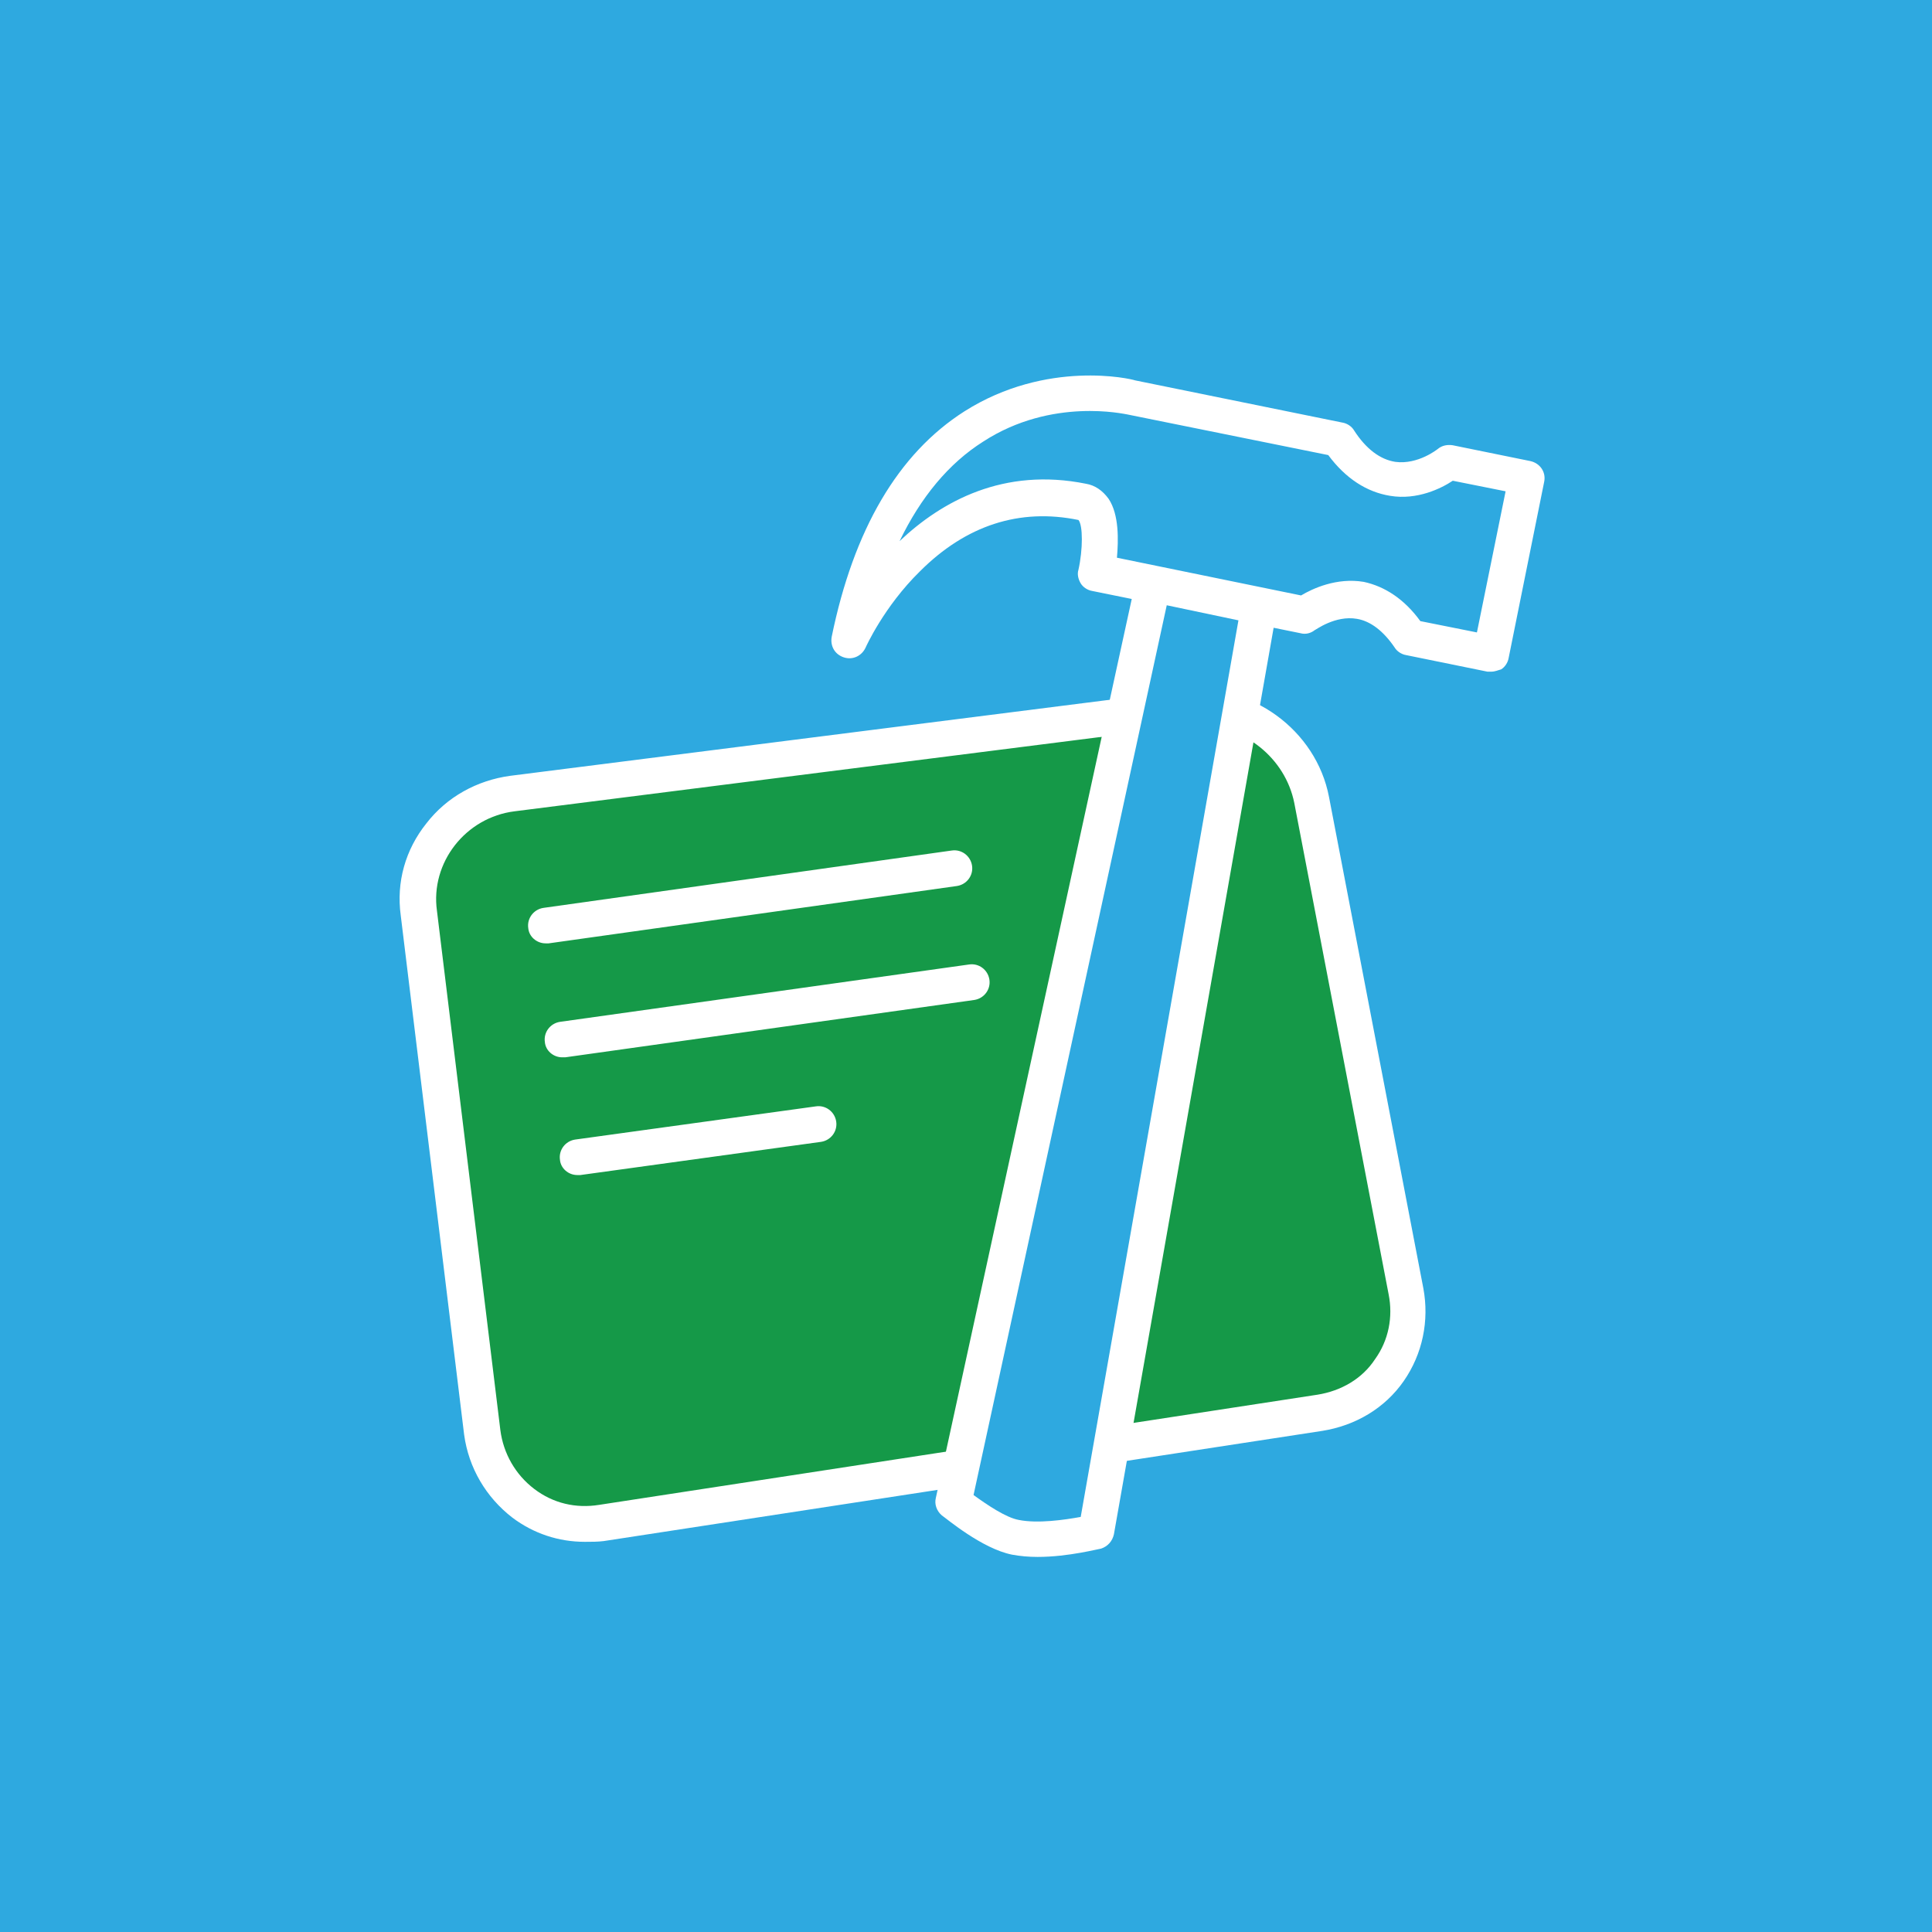
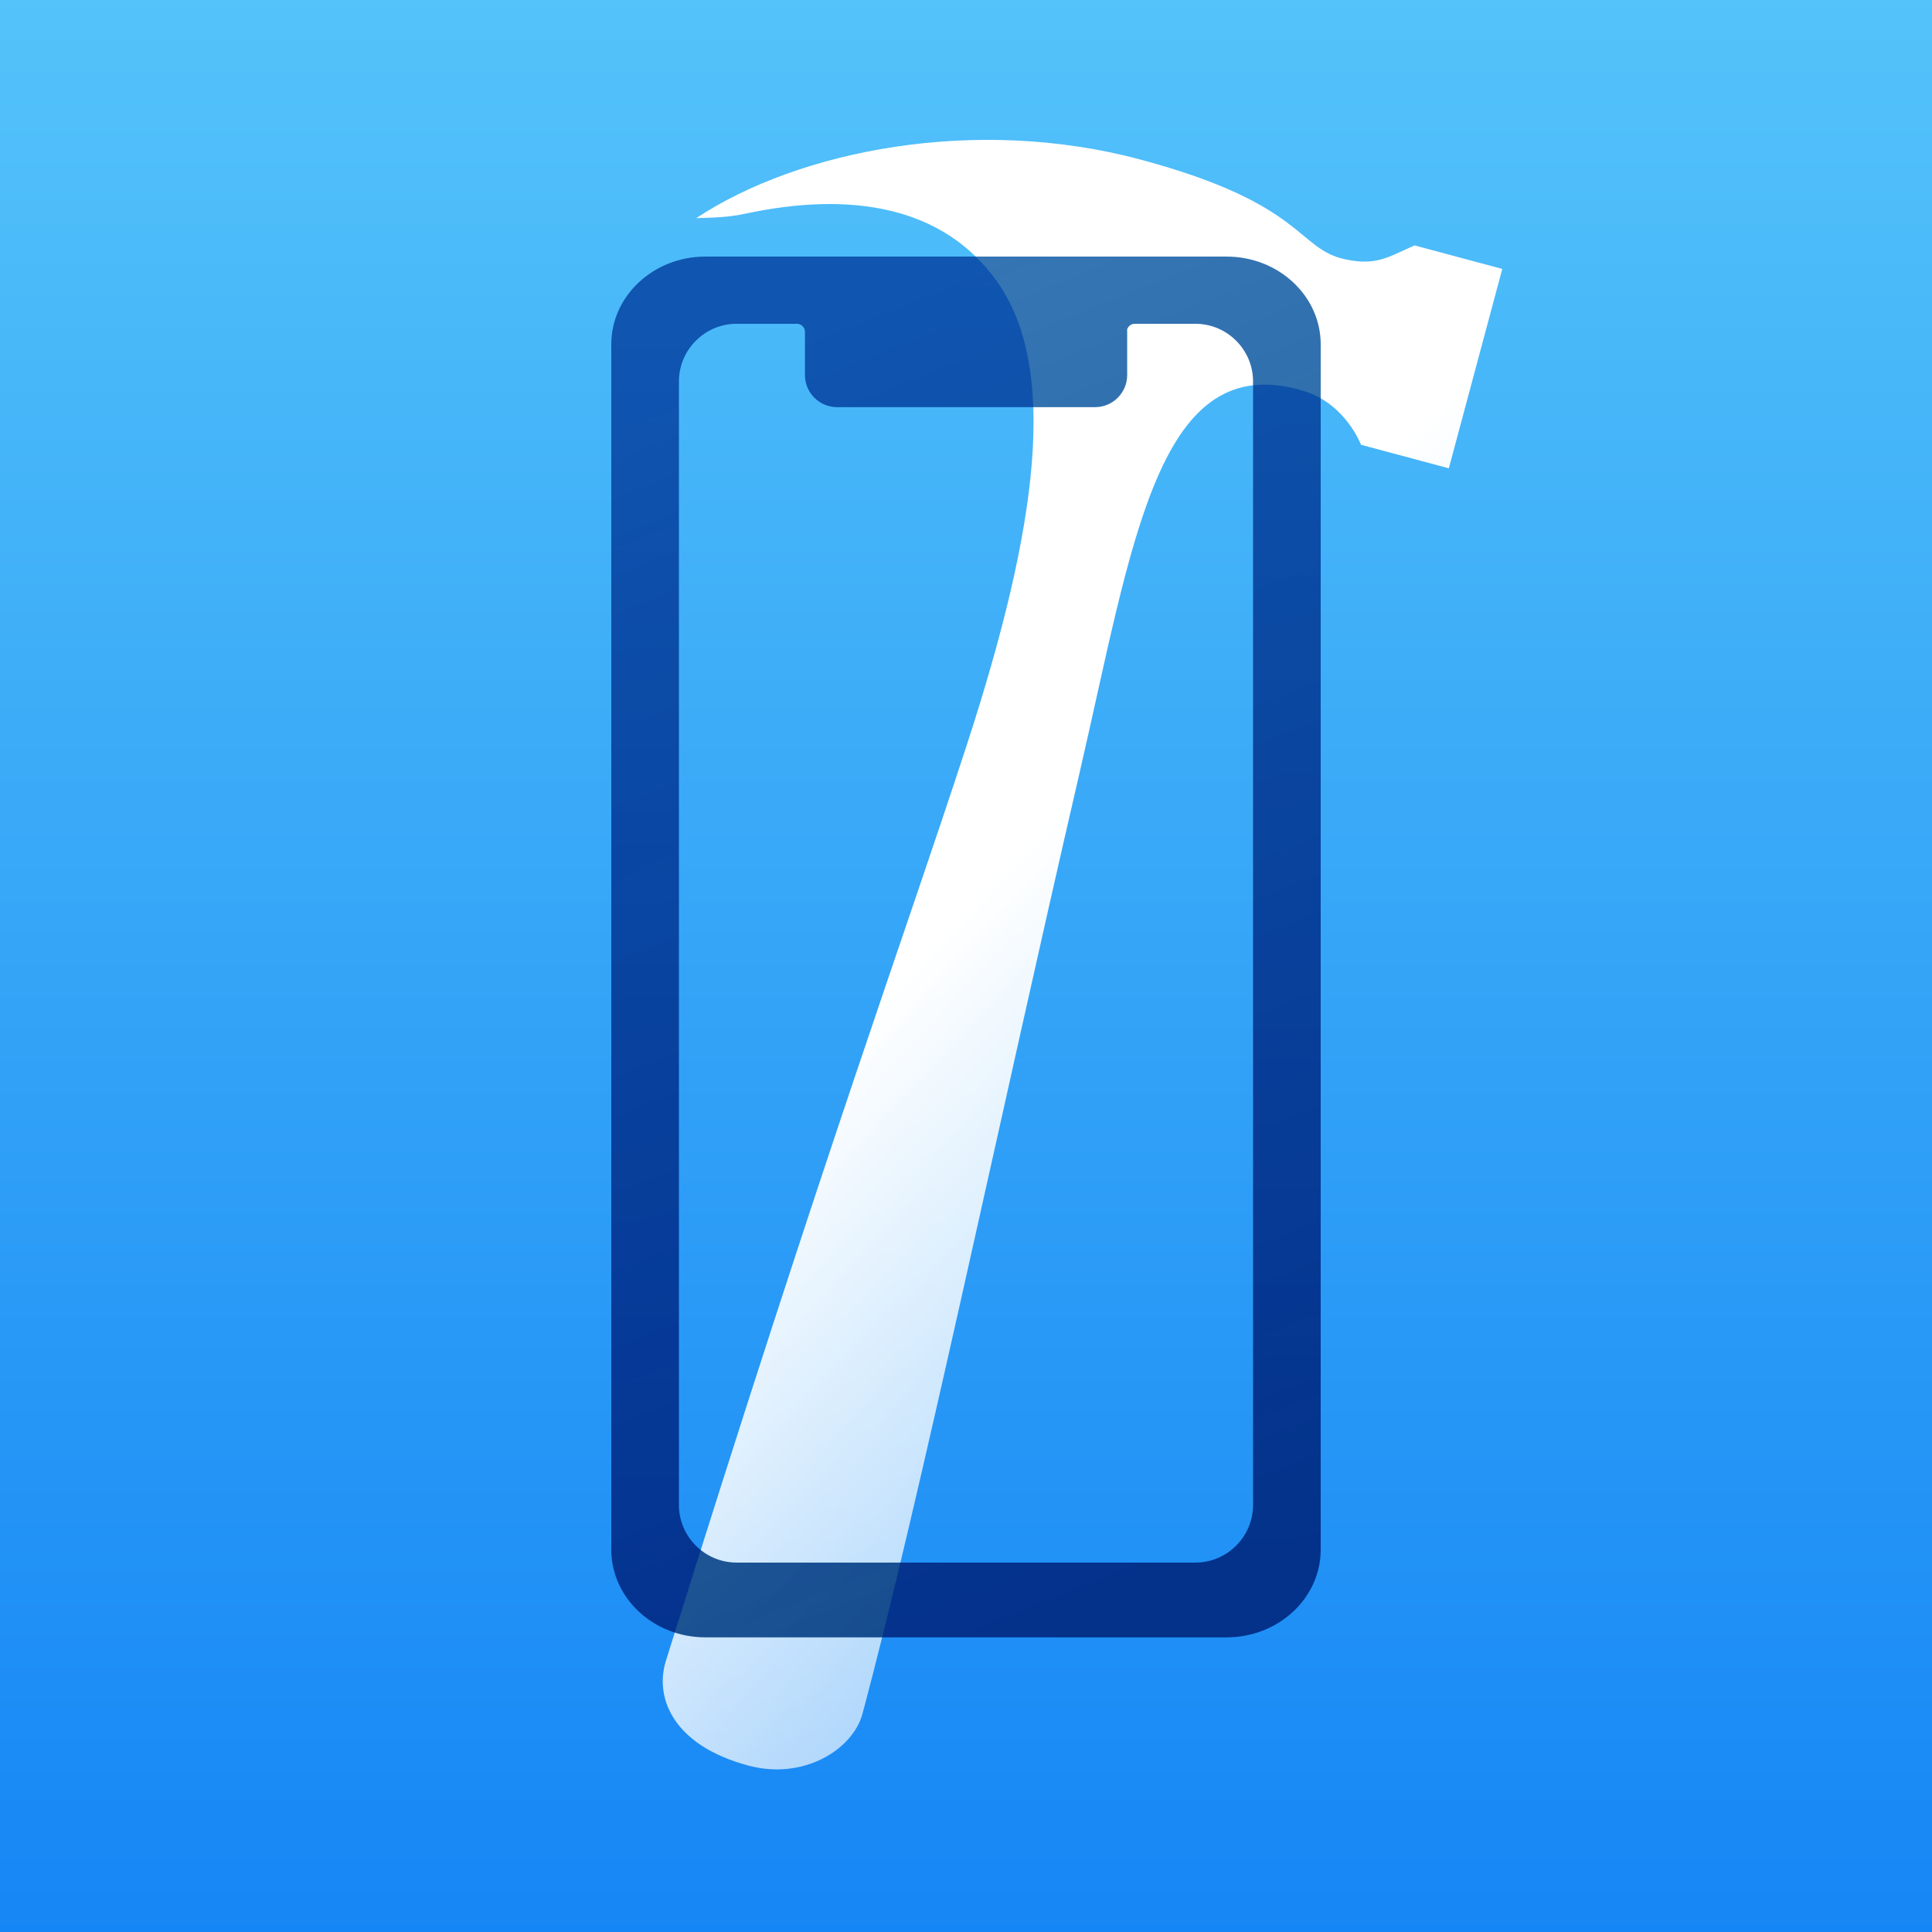
- <svg xmlns="http://www.w3.org/2000/svg" version="1.1" id="Layer_1" x="0px" y="0px" viewBox="-351 153 256 256" style="enable-background:new -351 153 256 256;" xml:space="preserve">
-   <style type="text/css">
- 	.st0{fill:#2EA9E0;}
- 	.st1{fill:#159948;}
- 	.st2{fill:#FFFFFF;}
- </style>
-   <g>
-     <rect x="-351" y="153" class="st0" width="256" height="256" />
-   </g>
-   <g>
-     <g>
-       <g>
-         <path class="st1" d="M-164.7,324.1c1.5,7.7-3.6,14.9-11.4,16.1l-95.2,14.6c-7.7,1.2-14.8-4.2-15.8-12l-8.4-68.8     c-1-7.8,4.6-14.9,12.4-15.9l89.1-11.3c7.8-1,15.3,4.5,16.8,12.2L-164.7,324.1z" />
+ <svg xmlns="http://www.w3.org/2000/svg" xmlns:xlink="http://www.w3.org/1999/xlink" width="256px" height="256px" viewBox="0 0 256 256" version="1.1">
+   <defs>
+     <linearGradient x1="50%" y1="0%" x2="50%" y2="100%" id="linearGradient-1">
+       <stop stop-color="#54C3FA" offset="0%" />
+       <stop stop-color="#1586F5" offset="100%" />
+     </linearGradient>
+     <rect id="path-2" x="0" y="0" width="256" height="256" />
+     <linearGradient x1="62.639%" y1="39.956%" x2="155.019%" y2="142.072%" id="linearGradient-4">
+       <stop stop-color="#FFFFFF" offset="0%" />
+       <stop stop-color="#FFFFFF" stop-opacity="0" offset="100%" />
+     </linearGradient>
+     <linearGradient x1="50%" y1="0%" x2="70.782%" y2="100%" id="linearGradient-5">
+       <stop stop-color="#135EA7" stop-opacity="0.855" offset="0%" />
+       <stop stop-color="#1E568F" offset="100%" />
+     </linearGradient>
+   </defs>
+   <g id="New-Icons" stroke="none" stroke-width="1" fill="none" fill-rule="evenodd">
+     <g id="Xcode-Test-for-iOS">
+       <g id="xcode-test-for-ios">
+         <mask id="mask-3" fill="white">
+           <use xlink:href="#path-2" />
+         </mask>
+         <use id="Rectangle" fill="url(#linearGradient-1)" xlink:href="#path-2" />
+         <g id="hammer" mask="url(#mask-3)" fill="url(#linearGradient-4)">
+           <g transform="translate(120.7427, 126.3679) rotate(15) translate(-120.7427, -126.3679) translate(67.74266, 16.8679)" id="Oval">
+             <path d="M83.878,24.017 C89.766,24.193 93.082,28.94 93.129,28.94 C98.806,28.94 102.802,28.94 105.163,28.94 C105.163,20.47 105.163,4.09 105.163,1.588 C101.411,1.588 99.97,1.588 93.129,1.588 C90.092,4.027 88.938,5.54 84.672,5.746 C78.161,6.06 77.713,1.42108547e-14 55.1,1.42108547e-14 C32.488,1.42108547e-14 11.1,10.499 0.251,22.737 C2.897,21.938 4.413,21.484 6.4,20.47 C19.14,13.968 31.432,12.723 40.86,20.47 C51.759,29.425 54.59,50.274 52.951,80.929 C51.52,107.713 48.793,136.699 45.852,208.44 C45.644,213.509 49.627,219 59.993,219 C67.608,219 72.827,213.349 72.827,208.44 C72.827,178.917 69.917,126.677 68.355,80.929 C67.265,49 63.723,23.414 83.878,24.017 Z" />
+           </g>
+         </g>
+         <path d="M93.457,34 L162.542,34 C169.411,34 175,39.213 175,45.621 L175,205.335 C175,211.743 169.411,216.956 162.542,216.956 L93.457,216.956 C86.588,216.956 81,211.743 81,205.335 L81,45.621 C81,39.213 86.588,34 93.457,34 Z M166.037,199.417 L166.037,50.539 C166.037,46.341 162.602,42.905 158.403,42.905 L150.362,42.905 C149.894,42.905 149.495,43.213 149.355,43.637 L149.355,49.708 C149.355,52.041 147.447,53.949 145.114,53.949 L110.902,53.949 C108.57,53.949 106.661,52.041 106.661,49.708 L106.661,43.964 C106.661,43.381 106.184,42.905 105.601,42.905 L97.596,42.905 C93.397,42.905 89.962,46.341 89.962,50.539 L89.962,199.417 C89.962,203.615 93.397,207.05 97.596,207.05 L158.403,207.05 C162.602,207.05 166.037,203.615 166.037,199.417 Z" id="Combined-Shape" fill="url(#linearGradient-5)" style="mix-blend-mode: multiply;" mask="url(#mask-3)" />
      </g>
-       <g>
-         <path class="st2" d="M-273.5,357.3c-3.5,0-6.8-1.1-9.6-3.2c-3.5-2.7-5.8-6.6-6.4-11l-8.4-68.8c-0.6-4.4,0.6-8.7,3.4-12.2     c2.7-3.5,6.7-5.7,11.1-6.3l89.1-11.3c9-1.1,17.7,5.2,19.4,14.1l12.5,65.1c0.8,4.3-0.1,8.7-2.6,12.3c-2.5,3.6-6.4,5.9-10.8,6.6     l-95.2,14.6C-271.8,357.3-272.6,357.3-273.5,357.3z M-192.2,249.1c-0.5,0-1,0-1.5,0.1l-89.1,11.3c-6.5,0.8-11.2,6.8-10.3,13.2     l8.4,68.8c0.4,3.1,2,5.9,4.5,7.8c2.5,1.9,5.5,2.6,8.6,2.1l95.2-14.6c3.1-0.5,5.9-2.1,7.6-4.7c1.8-2.5,2.4-5.6,1.8-8.6l0,0     l-12.5-65.1C-180.7,253.4-186.2,249.1-192.2,249.1z" />
-       </g>
-     </g>
-     <g>
-       <g>
-         <path class="st0" d="M-238.5,237.8c8-39.4,37.3-32.2,37.3-32.2l27.6,5.6c6.5,9.8,14.6,3,14.6,3l10.3,2.1l-4.7,23.3l-10.8-2.2     c-6-9.1-14-2.9-14-2.9l-27.6-5.6c0,0,1.9-8.7-1.8-9.4C-228.5,215.2-238.5,237.8-238.5,237.8z" />
-         <path class="st2" d="M-153.4,242c-0.2,0-0.3,0-0.5,0l-10.8-2.2c-0.6-0.1-1.2-0.5-1.5-1c-1.5-2.2-3.2-3.5-5-3.8     c-2.9-0.5-5.5,1.5-5.6,1.5c-0.5,0.4-1.2,0.6-1.9,0.4l-27.6-5.6c-0.6-0.1-1.2-0.5-1.5-1c-0.3-0.5-0.5-1.2-0.3-1.8     c0.6-2.7,0.6-5.9,0-6.6c-7.8-1.6-14.9,0.7-21,6.8c-4.8,4.7-7.2,10.1-7.2,10.1c-0.5,1.1-1.7,1.7-2.9,1.3c-1.2-0.4-1.8-1.5-1.6-2.7     c2.9-14.2,8.8-24.3,17.6-29.9c10.9-6.9,22.1-4.3,22.6-4.1l27.5,5.6c0.6,0.1,1.2,0.5,1.5,1c1.6,2.5,3.5,3.9,5.5,4.2     c3,0.4,5.6-1.7,5.6-1.7c0.6-0.5,1.3-0.6,2-0.5l10.3,2.1c1.3,0.3,2.1,1.5,1.8,2.8l-4.7,23.3c-0.1,0.6-0.5,1.2-1,1.5     C-152.5,241.8-152.9,242-153.4,242z M-162.8,235.3l7.5,1.5l3.8-18.7l-7-1.4c-1.5,1-4.7,2.6-8.3,2c-3.1-0.5-5.9-2.3-8.2-5.4     l-26.7-5.4c-0.2,0-9.9-2.3-19,3.6c-4.6,2.9-8.3,7.4-11.1,13.2c5.6-5.3,13.8-9.8,24.7-7.6c1.2,0.2,2.2,0.9,3,2     c1.4,2.1,1.3,5.5,1.1,7.8l24.4,5c1.5-0.9,4.7-2.4,8.3-1.8C-167.5,230.7-164.9,232.4-162.8,235.3z" />
-       </g>
-       <g>
-         <path class="st0" d="M-198.1,230.4L-224.6,352c0,0,4.7,4,8.2,4.7c4.4,0.9,10.7-0.8,10.7-0.8l21.6-122.6L-198.1,230.4z" />
-         <path class="st2" d="M-213.5,359.3c-1.2,0-2.3-0.1-3.4-0.3c-4-0.8-8.7-4.8-9.3-5.2c-0.7-0.6-1-1.5-0.8-2.3l26.5-121.6     c0.3-1.3,1.5-2.1,2.8-1.8l14,2.9c1.3,0.3,2.1,1.5,1.9,2.7l-21.6,122.6c-0.2,0.9-0.8,1.6-1.7,1.9     C-205.3,358.2-209.4,359.3-213.5,359.3z M-222,351.1c1.8,1.3,4.3,3,6,3.3c2.5,0.5,6,0,8.2-0.4l20.9-118.8l-9.5-2L-222,351.1z" />
-       </g>
-     </g>
-     <g>
-       <path class="st2" d="M-278.7,278c-1.2,0-2.2-0.9-2.3-2c-0.2-1.3,0.7-2.5,2-2.7l54.1-7.6c1.3-0.2,2.5,0.7,2.7,2s-0.7,2.5-2,2.7    l-54.1,7.6C-278.5,278-278.6,278-278.7,278z" />
-     </g>
-     <g>
-       <path class="st2" d="M-276.5,293.1c-1.2,0-2.2-0.9-2.3-2c-0.2-1.3,0.7-2.5,2-2.7l54.2-7.6c1.3-0.2,2.5,0.7,2.7,2    c0.2,1.3-0.7,2.5-2,2.7l-54.2,7.6C-276.3,293.1-276.4,293.1-276.5,293.1z" />
-     </g>
-     <g>
-       <path class="st2" d="M-274.5,308.7c-1.2,0-2.2-0.9-2.3-2c-0.2-1.3,0.7-2.5,2-2.7l31.9-4.4c1.3-0.2,2.5,0.7,2.7,2    c0.2,1.3-0.7,2.5-2,2.7l-31.9,4.4C-274.3,308.7-274.4,308.7-274.5,308.7z" />
    </g>
  </g>
</svg>
